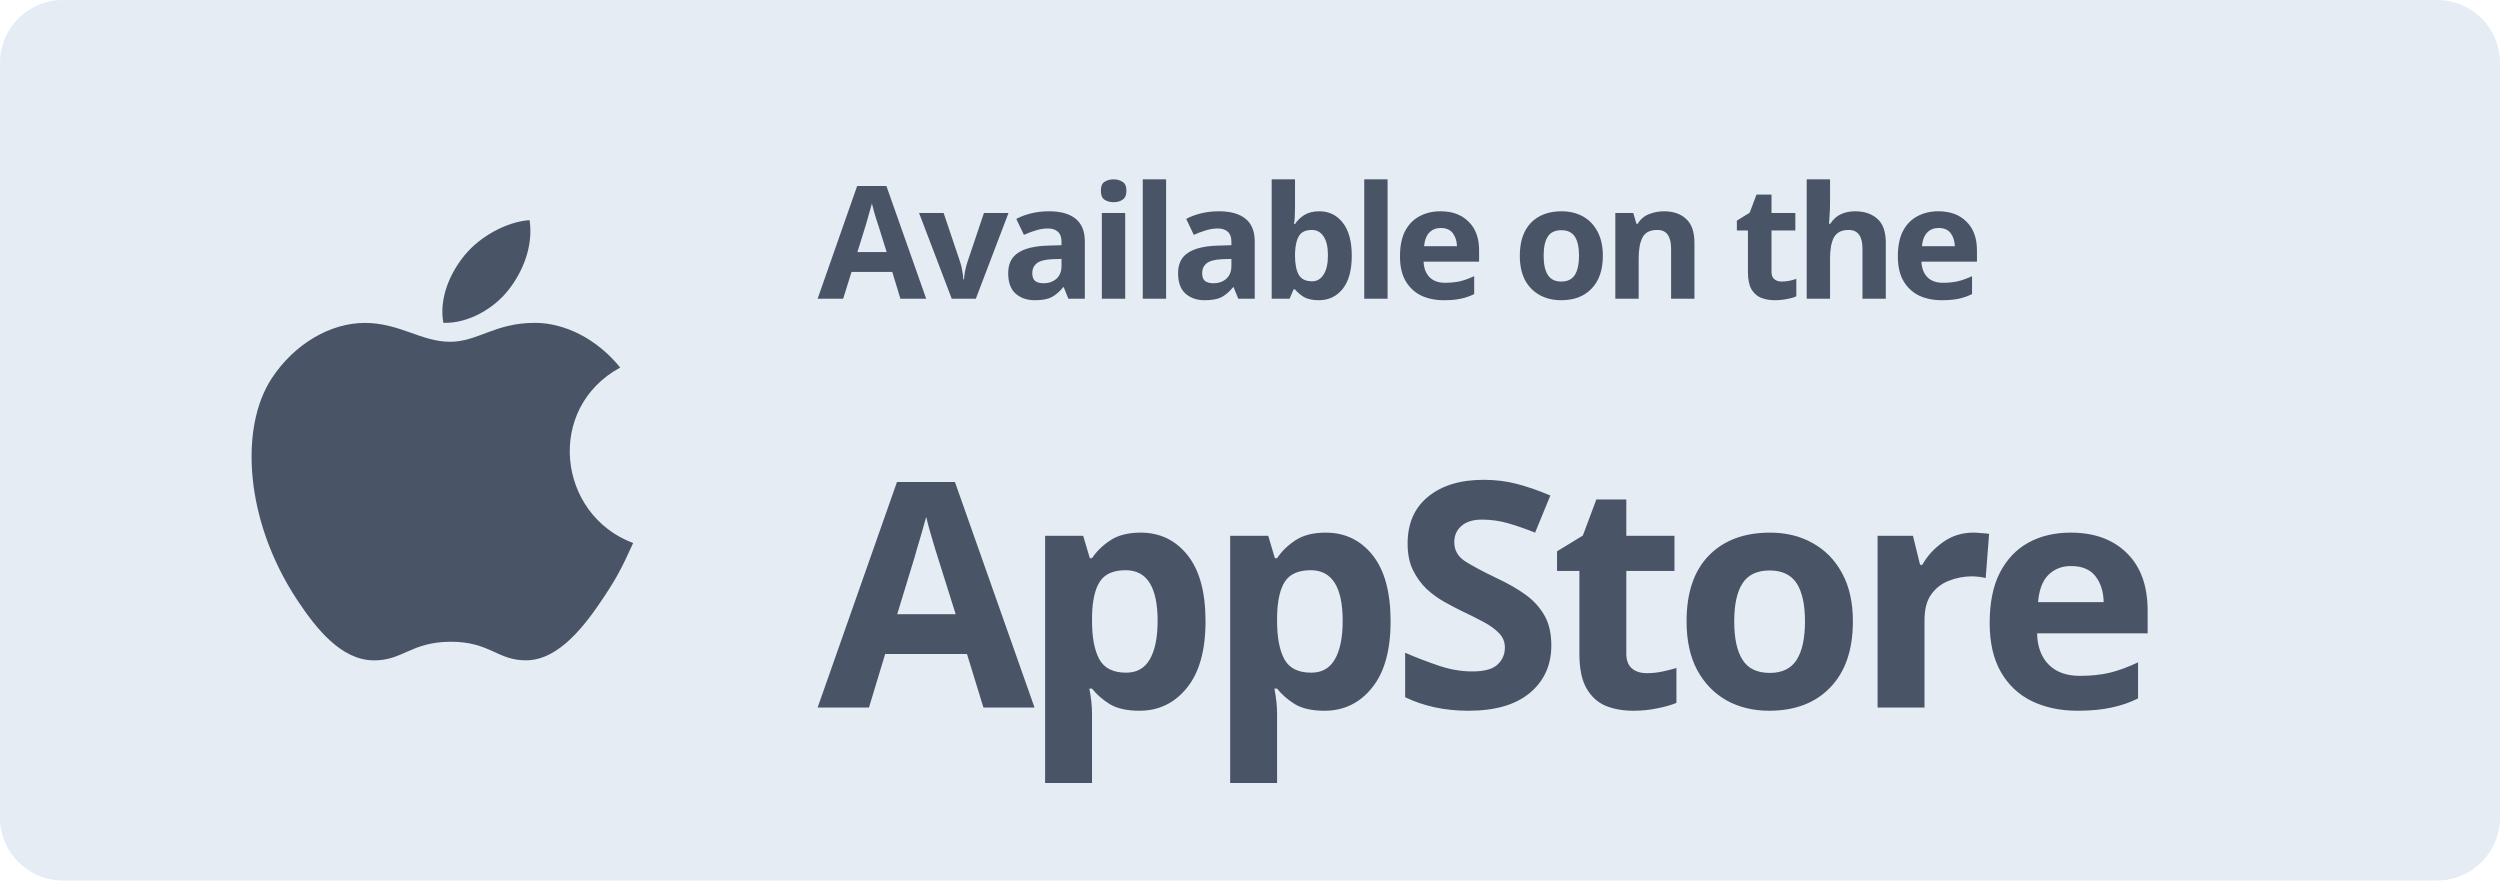
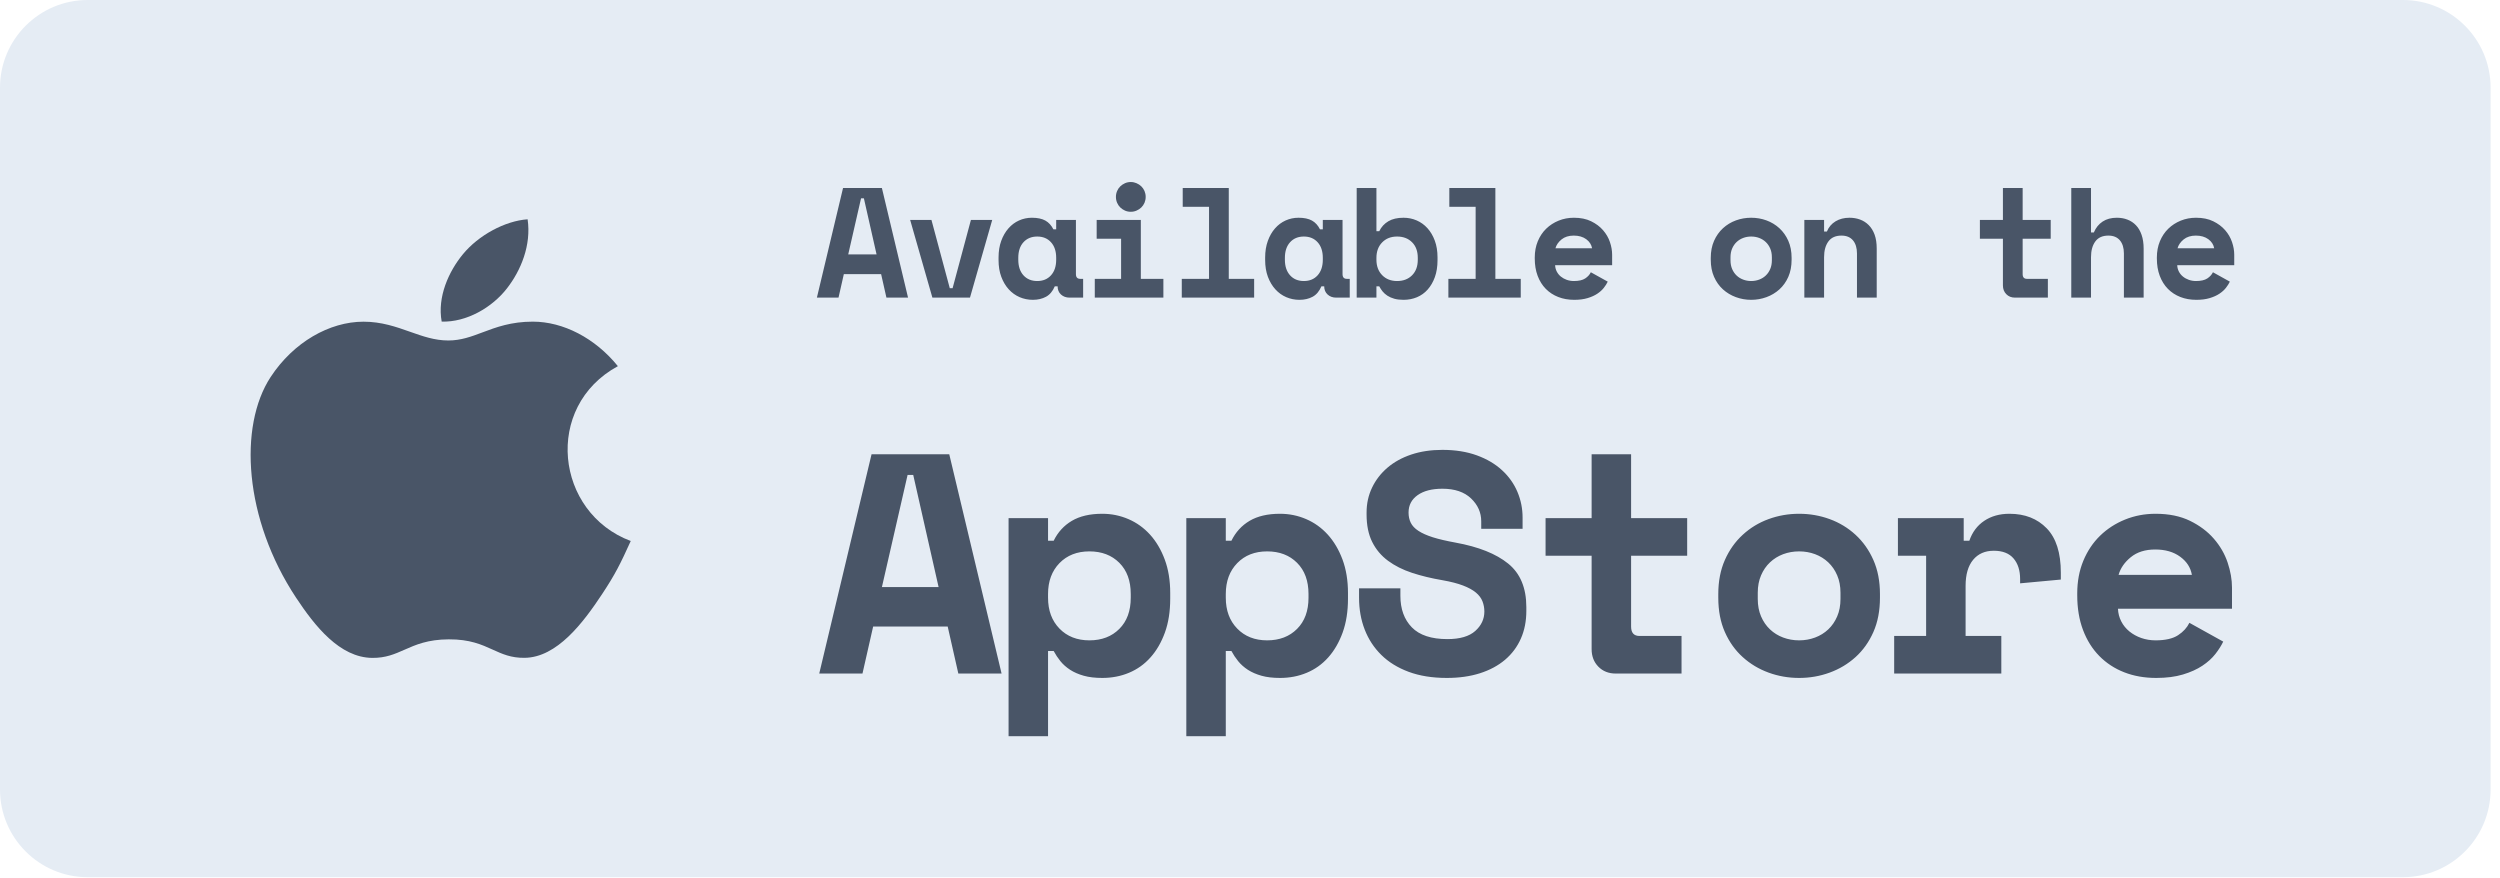
- <svg xmlns="http://www.w3.org/2000/svg" width="159" height="56">
-   <g fill="none" fill-rule="evenodd">
-     <rect width="159" height="56" fill="#E5ECF4" rx="4" />
-     <g fill="#495567" font-family="SpaceMono-Bold, Space Mono" font-weight="bold">
-       <text font-size="20" letter-spacing="-.893" transform="translate(52 8)">
-         <tspan x="0" y="37">AppStore</tspan>
-       </text>
-       <text font-size="10" letter-spacing="-.446" transform="translate(52 8)">
-         <tspan x="0" y="11">Available on the</tspan>
-       </text>
-     </g>
-     <path fill="#495567" fill-rule="nonzero" d="M34.017 20.533c1.93 0 3.973 1.044 5.428 2.843-4.768 2.594-3.996 9.352.822 11.162-.663 1.457-.98 2.107-1.835 3.398-1.191 1.8-2.869 4.045-4.952 4.06-1.848.02-2.324-1.194-4.833-1.18-2.509.012-3.03 1.201-4.883 1.184-2.08-.018-3.672-2.043-4.863-3.843-3.33-5.033-3.681-10.941-1.627-14.084 1.462-2.231 3.766-3.536 5.93-3.536 2.204 0 3.591 1.2 5.416 1.2 1.77 0 2.848-1.204 5.397-1.204zM33.683 14c.243 1.649-.428 3.264-1.316 4.406-.948 1.226-2.586 2.175-4.17 2.126-.29-1.58.452-3.205 1.353-4.3.988-1.206 2.683-2.132 4.133-2.232z" />
-   </g>
+ <svg xmlns="http://www.w3.org/2000/svg" width="114" height="40" viewBox="0 0 114 40" fill="none">
+   <rect width="113.571" height="40" rx="4" fill="#E5ECF4" />
+   <path fill-rule="evenodd" clip-rule="evenodd" d="M67.487 30.7C67.039 30.843 66.535 30.914 65.973 30.914C65.316 30.914 64.737 30.821 64.237 30.636C63.737 30.45 63.32 30.193 62.987 29.864C62.654 29.536 62.401 29.15 62.23 28.707C62.058 28.264 61.973 27.781 61.973 27.257V26.828H63.858V27.171C63.858 27.771 64.032 28.25 64.38 28.607C64.728 28.964 65.268 29.143 66.001 29.143C66.573 29.143 66.996 29.019 67.273 28.771C67.549 28.524 67.687 28.228 67.687 27.886C67.687 27.724 67.658 27.569 67.601 27.421C67.544 27.274 67.444 27.14 67.301 27.021C67.158 26.902 66.963 26.795 66.716 26.7C66.468 26.605 66.154 26.524 65.773 26.457C65.268 26.371 64.806 26.259 64.387 26.121C63.968 25.983 63.604 25.8 63.294 25.571C62.985 25.343 62.744 25.057 62.573 24.714C62.401 24.371 62.316 23.952 62.316 23.457V23.371C62.316 22.962 62.399 22.583 62.566 22.236C62.732 21.888 62.966 21.586 63.266 21.328C63.566 21.071 63.928 20.871 64.351 20.728C64.775 20.586 65.249 20.514 65.773 20.514C66.363 20.514 66.887 20.598 67.344 20.764C67.801 20.931 68.185 21.157 68.494 21.443C68.804 21.728 69.037 22.057 69.194 22.428C69.351 22.8 69.43 23.19 69.43 23.6V24.114H67.544V23.771C67.544 23.371 67.389 23.024 67.08 22.728C66.77 22.433 66.335 22.286 65.773 22.286C65.296 22.286 64.92 22.383 64.644 22.578C64.368 22.774 64.23 23.038 64.23 23.371C64.23 23.543 64.263 23.698 64.33 23.836C64.397 23.974 64.513 24.098 64.68 24.207C64.847 24.317 65.066 24.414 65.337 24.5C65.608 24.586 65.954 24.666 66.373 24.743C67.42 24.933 68.22 25.252 68.773 25.7C69.325 26.148 69.601 26.809 69.601 27.686V27.857C69.601 28.324 69.518 28.745 69.351 29.121C69.185 29.497 68.944 29.819 68.63 30.086C68.316 30.352 67.935 30.557 67.487 30.7ZM39.329 30.714L39.815 28.571H43.215L43.7 30.714H45.672L43.286 20.714H39.743L37.357 30.714H39.329ZM42.8 26.771H40.215L41.386 21.657H41.643L42.8 26.771ZM47.791 29.686V33.571H45.991V23.628H47.791V24.657H48.048C48.239 24.267 48.515 23.964 48.877 23.75C49.239 23.536 49.701 23.428 50.263 23.428C50.682 23.428 51.079 23.509 51.455 23.671C51.832 23.833 52.16 24.069 52.441 24.378C52.722 24.688 52.946 25.067 53.112 25.514C53.279 25.962 53.362 26.471 53.362 27.043V27.3C53.362 27.881 53.282 28.395 53.12 28.843C52.958 29.29 52.739 29.669 52.462 29.978C52.186 30.288 51.86 30.521 51.484 30.678C51.108 30.836 50.701 30.914 50.263 30.914C49.939 30.914 49.658 30.881 49.42 30.814C49.182 30.747 48.974 30.657 48.798 30.543C48.622 30.428 48.474 30.297 48.355 30.15C48.236 30.002 48.134 29.848 48.048 29.686H47.791ZM49.677 29.2C49.115 29.2 48.66 29.021 48.312 28.664C47.965 28.307 47.791 27.838 47.791 27.257V27.086C47.791 26.505 47.965 26.036 48.312 25.678C48.66 25.321 49.115 25.143 49.677 25.143C50.239 25.143 50.694 25.317 51.041 25.664C51.389 26.012 51.562 26.486 51.562 27.086V27.257C51.562 27.857 51.389 28.331 51.041 28.678C50.694 29.026 50.239 29.2 49.677 29.2ZM55.896 29.686V33.571H54.096V23.628H55.896V24.657H56.153C56.344 24.267 56.62 23.964 56.982 23.75C57.344 23.536 57.806 23.428 58.368 23.428C58.787 23.428 59.184 23.509 59.56 23.671C59.937 23.833 60.265 24.069 60.546 24.378C60.827 24.688 61.051 25.067 61.218 25.514C61.384 25.962 61.468 26.471 61.468 27.043V27.3C61.468 27.881 61.387 28.395 61.225 28.843C61.063 29.29 60.844 29.669 60.568 29.978C60.291 30.288 59.965 30.521 59.589 30.678C59.213 30.836 58.806 30.914 58.368 30.914C58.044 30.914 57.763 30.881 57.525 30.814C57.287 30.747 57.08 30.657 56.903 30.543C56.727 30.428 56.58 30.297 56.461 30.15C56.341 30.002 56.239 29.848 56.153 29.686H55.896ZM57.782 29.2C57.22 29.2 56.765 29.021 56.418 28.664C56.07 28.307 55.896 27.838 55.896 27.257V27.086C55.896 26.505 56.07 26.036 56.418 25.678C56.765 25.321 57.22 25.143 57.782 25.143C58.344 25.143 58.799 25.317 59.146 25.664C59.494 26.012 59.668 26.486 59.668 27.086V27.257C59.668 27.857 59.494 28.331 59.146 28.678C58.799 29.026 58.344 29.2 57.782 29.2ZM76.678 30.714V29H74.763C74.506 29 74.378 28.857 74.378 28.571V25.343H76.935V23.628H74.378V20.714H72.578V23.628H70.478V25.343H72.578V29.6C72.578 29.924 72.68 30.19 72.885 30.4C73.09 30.609 73.354 30.714 73.678 30.714H76.678ZM83.433 30.671C82.99 30.833 82.526 30.914 82.04 30.914C81.554 30.914 81.09 30.833 80.647 30.671C80.204 30.509 79.811 30.274 79.469 29.964C79.126 29.655 78.854 29.274 78.654 28.821C78.454 28.369 78.354 27.848 78.354 27.257V27.086C78.354 26.505 78.454 25.988 78.654 25.536C78.854 25.083 79.126 24.7 79.469 24.386C79.811 24.071 80.204 23.833 80.647 23.671C81.09 23.509 81.554 23.428 82.04 23.428C82.526 23.428 82.99 23.509 83.433 23.671C83.876 23.833 84.269 24.071 84.612 24.386C84.954 24.7 85.226 25.083 85.426 25.536C85.626 25.988 85.726 26.505 85.726 27.086V27.257C85.726 27.848 85.626 28.369 85.426 28.821C85.226 29.274 84.954 29.655 84.612 29.964C84.269 30.274 83.876 30.509 83.433 30.671ZM82.04 29.2C81.783 29.2 81.54 29.157 81.311 29.071C81.083 28.986 80.883 28.862 80.712 28.7C80.54 28.538 80.404 28.34 80.304 28.107C80.204 27.874 80.154 27.609 80.154 27.314V27.028C80.154 26.733 80.204 26.469 80.304 26.236C80.404 26.002 80.54 25.805 80.712 25.643C80.883 25.481 81.083 25.357 81.311 25.271C81.54 25.186 81.783 25.143 82.04 25.143C82.297 25.143 82.54 25.186 82.769 25.271C82.997 25.357 83.197 25.481 83.369 25.643C83.54 25.805 83.676 26.002 83.776 26.236C83.876 26.469 83.926 26.733 83.926 27.028V27.314C83.926 27.609 83.876 27.874 83.776 28.107C83.676 28.34 83.54 28.538 83.369 28.7C83.197 28.862 82.997 28.986 82.769 29.071C82.54 29.157 82.297 29.2 82.04 29.2ZM91.26 29V30.714H86.374V29H87.831V25.343H86.545V23.628H89.545V24.657H89.802C89.936 24.267 90.162 23.964 90.481 23.75C90.8 23.536 91.183 23.428 91.631 23.428C92.336 23.428 92.902 23.65 93.331 24.093C93.76 24.536 93.974 25.209 93.974 26.114V26.428L92.117 26.6V26.4C92.117 26.009 92.017 25.698 91.817 25.464C91.617 25.231 91.317 25.114 90.917 25.114C90.517 25.114 90.202 25.252 89.974 25.528C89.745 25.805 89.631 26.2 89.631 26.714V29H91.26ZM98.322 30.914C98.788 30.914 99.195 30.862 99.543 30.757C99.891 30.652 100.186 30.519 100.429 30.357C100.672 30.195 100.869 30.017 101.022 29.821C101.174 29.626 101.293 29.438 101.379 29.257L99.836 28.4C99.731 28.619 99.56 28.807 99.322 28.964C99.084 29.121 98.741 29.2 98.293 29.2C98.065 29.2 97.848 29.164 97.643 29.093C97.438 29.021 97.257 28.921 97.1 28.793C96.943 28.664 96.819 28.512 96.729 28.336C96.638 28.159 96.588 27.966 96.579 27.757H101.779V26.8C101.779 26.428 101.712 26.045 101.579 25.65C101.446 25.255 101.236 24.893 100.95 24.564C100.665 24.236 100.303 23.964 99.865 23.75C99.427 23.536 98.903 23.428 98.293 23.428C97.798 23.428 97.334 23.517 96.9 23.693C96.467 23.869 96.088 24.114 95.765 24.428C95.441 24.743 95.186 25.124 95 25.571C94.815 26.019 94.722 26.514 94.722 27.057V27.143C94.722 27.733 94.81 28.262 94.986 28.728C95.162 29.195 95.41 29.59 95.729 29.914C96.048 30.238 96.427 30.486 96.865 30.657C97.303 30.828 97.788 30.914 98.322 30.914ZM96.607 26.214H99.95C99.893 25.881 99.715 25.605 99.415 25.386C99.115 25.166 98.736 25.057 98.279 25.057C97.822 25.057 97.45 25.174 97.165 25.407C96.879 25.64 96.693 25.909 96.607 26.214Z" fill="#495567" />
+   <path fill-rule="evenodd" clip-rule="evenodd" d="M51.825 9.604C51.742 9.64 51.655 9.657 51.565 9.657C51.47 9.657 51.382 9.64 51.3 9.604C51.22 9.568 51.148 9.521 51.086 9.461C51.024 9.401 50.975 9.33 50.94 9.247C50.904 9.163 50.886 9.074 50.886 8.979C50.886 8.884 50.904 8.794 50.94 8.711C50.975 8.628 51.024 8.556 51.086 8.497C51.148 8.437 51.22 8.39 51.3 8.354C51.382 8.318 51.47 8.3 51.565 8.3C51.655 8.3 51.742 8.318 51.825 8.354C51.909 8.39 51.981 8.437 52.043 8.497C52.105 8.556 52.154 8.628 52.19 8.711C52.225 8.794 52.243 8.884 52.243 8.979C52.243 9.074 52.225 9.163 52.19 9.247C52.154 9.33 52.105 9.401 52.043 9.461C51.981 9.521 51.909 9.568 51.825 9.604ZM38.479 12.5L38.236 13.572H37.25L38.443 8.572H40.214L41.407 13.572H40.421L40.179 12.5H38.479ZM38.679 11.6H39.971L39.393 9.043H39.264L38.679 11.6ZM44.231 13.572L45.245 10.029H44.274L43.438 13.143H43.31L42.474 10.029H41.503L42.517 13.572H44.231ZM47.698 13.532C47.526 13.625 47.327 13.672 47.098 13.672C46.884 13.672 46.682 13.631 46.494 13.55C46.306 13.469 46.141 13.35 45.998 13.193C45.855 13.036 45.742 12.845 45.659 12.622C45.575 12.398 45.534 12.143 45.534 11.857V11.743C45.534 11.462 45.574 11.21 45.655 10.986C45.736 10.762 45.846 10.572 45.984 10.415C46.122 10.257 46.282 10.137 46.466 10.054C46.649 9.971 46.846 9.929 47.055 9.929C47.307 9.929 47.511 9.972 47.666 10.057C47.821 10.143 47.943 10.277 48.034 10.457H48.162V10.029H49.062V12.5C49.062 12.643 49.127 12.715 49.255 12.715H49.391V13.572H48.776C48.615 13.572 48.483 13.524 48.38 13.429C48.278 13.334 48.227 13.21 48.227 13.057H48.098C48.003 13.281 47.869 13.44 47.698 13.532ZM47.298 12.815C47.036 12.815 46.827 12.728 46.669 12.554C46.512 12.38 46.434 12.143 46.434 11.843V11.757C46.434 11.457 46.512 11.22 46.669 11.047C46.827 10.873 47.036 10.786 47.298 10.786C47.56 10.786 47.769 10.873 47.926 11.047C48.084 11.22 48.162 11.457 48.162 11.757V11.843C48.162 12.143 48.084 12.38 47.926 12.554C47.769 12.728 47.56 12.815 47.298 12.815ZM53.05 12.715H52.022V10.029H50.008V10.886H51.122V12.715H49.922V13.572H53.05V12.715ZM56.032 12.715H57.189V13.572H53.889V12.715H55.132V9.429H53.932V8.572H56.032V12.715ZM59.256 13.672C59.484 13.672 59.684 13.625 59.856 13.532C60.027 13.44 60.16 13.281 60.256 13.057H60.384C60.384 13.21 60.435 13.334 60.538 13.429C60.64 13.524 60.772 13.572 60.934 13.572H61.548V12.715H61.413C61.284 12.715 61.22 12.643 61.22 12.5V10.029H60.32V10.457H60.191C60.101 10.277 59.978 10.143 59.824 10.057C59.669 9.972 59.465 9.929 59.213 9.929C59.003 9.929 58.807 9.971 58.623 10.054C58.44 10.137 58.279 10.257 58.141 10.415C58.003 10.572 57.894 10.762 57.813 10.986C57.732 11.21 57.691 11.462 57.691 11.743V11.857C57.691 12.143 57.733 12.398 57.816 12.622C57.9 12.845 58.013 13.036 58.156 13.193C58.298 13.35 58.464 13.469 58.652 13.55C58.84 13.631 59.041 13.672 59.256 13.672ZM58.827 12.554C58.984 12.728 59.194 12.815 59.456 12.815C59.718 12.815 59.927 12.728 60.084 12.554C60.241 12.38 60.32 12.143 60.32 11.843V11.757C60.32 11.457 60.241 11.22 60.084 11.047C59.927 10.873 59.718 10.786 59.456 10.786C59.194 10.786 58.984 10.873 58.827 11.047C58.67 11.22 58.591 11.457 58.591 11.757V11.843C58.591 12.143 58.67 12.38 58.827 12.554ZM64.001 13.672C64.22 13.672 64.424 13.632 64.612 13.554C64.8 13.475 64.963 13.359 65.101 13.204C65.239 13.049 65.349 12.86 65.43 12.636C65.51 12.412 65.551 12.155 65.551 11.865V11.736C65.551 11.45 65.509 11.195 65.426 10.972C65.343 10.748 65.231 10.559 65.09 10.404C64.95 10.249 64.785 10.131 64.597 10.05C64.409 9.969 64.21 9.929 64.001 9.929C63.72 9.929 63.489 9.982 63.308 10.09C63.127 10.197 62.989 10.348 62.894 10.543H62.765V8.572H61.865V13.572H62.765V13.057H62.894C62.937 13.138 62.988 13.216 63.047 13.29C63.107 13.363 63.181 13.429 63.269 13.486C63.357 13.543 63.461 13.588 63.58 13.622C63.699 13.655 63.839 13.672 64.001 13.672ZM63.026 12.547C63.2 12.725 63.427 12.815 63.708 12.815C63.989 12.815 64.216 12.728 64.39 12.554C64.564 12.38 64.651 12.143 64.651 11.843V11.757C64.651 11.457 64.564 11.22 64.39 11.047C64.216 10.873 63.989 10.786 63.708 10.786C63.427 10.786 63.2 10.875 63.026 11.054C62.852 11.232 62.765 11.467 62.765 11.757V11.843C62.765 12.134 62.852 12.368 63.026 12.547ZM69.346 12.715H68.189V8.572H66.089V9.429H67.289V12.715H66.046V13.572H69.346V12.715ZM72.395 13.593C72.222 13.646 72.018 13.672 71.785 13.672C71.518 13.672 71.275 13.629 71.056 13.543C70.837 13.457 70.648 13.334 70.488 13.172C70.329 13.01 70.205 12.812 70.117 12.579C70.029 12.345 69.985 12.081 69.985 11.786V11.743C69.985 11.472 70.031 11.224 70.124 11C70.217 10.777 70.344 10.586 70.506 10.429C70.668 10.272 70.857 10.149 71.074 10.061C71.291 9.973 71.523 9.929 71.77 9.929C72.075 9.929 72.337 9.982 72.556 10.09C72.775 10.197 72.956 10.332 73.099 10.497C73.242 10.661 73.347 10.842 73.413 11.04C73.48 11.237 73.513 11.429 73.513 11.615V12.093H70.913C70.918 12.198 70.943 12.294 70.988 12.382C71.034 12.47 71.095 12.547 71.174 12.611C71.253 12.675 71.343 12.725 71.445 12.761C71.548 12.797 71.656 12.815 71.77 12.815C71.994 12.815 72.166 12.775 72.285 12.697C72.404 12.618 72.49 12.524 72.542 12.415L73.313 12.843C73.27 12.934 73.211 13.028 73.135 13.125C73.058 13.223 72.96 13.312 72.838 13.393C72.717 13.474 72.569 13.541 72.395 13.593ZM72.599 11.322H70.928C70.97 11.169 71.063 11.035 71.206 10.918C71.349 10.802 71.535 10.743 71.763 10.743C71.992 10.743 72.181 10.798 72.331 10.907C72.481 11.017 72.57 11.155 72.599 11.322ZM80.55 13.55C80.329 13.631 80.097 13.672 79.854 13.672C79.611 13.672 79.379 13.631 79.158 13.55C78.936 13.469 78.74 13.351 78.568 13.197C78.397 13.042 78.261 12.851 78.161 12.625C78.061 12.399 78.011 12.138 78.011 11.843V11.757C78.011 11.467 78.061 11.209 78.161 10.982C78.261 10.756 78.397 10.565 78.568 10.407C78.74 10.25 78.936 10.131 79.158 10.05C79.379 9.969 79.611 9.929 79.854 9.929C80.097 9.929 80.329 9.969 80.55 10.05C80.772 10.131 80.968 10.25 81.14 10.407C81.311 10.565 81.447 10.756 81.547 10.982C81.647 11.209 81.697 11.467 81.697 11.757V11.843C81.697 12.138 81.647 12.399 81.547 12.625C81.447 12.851 81.311 13.042 81.14 13.197C80.968 13.351 80.772 13.469 80.55 13.55ZM79.854 12.815C79.725 12.815 79.604 12.793 79.49 12.75C79.376 12.707 79.275 12.646 79.19 12.565C79.104 12.484 79.036 12.385 78.986 12.268C78.936 12.152 78.911 12.019 78.911 11.872V11.729C78.911 11.581 78.936 11.449 78.986 11.332C79.036 11.216 79.104 11.117 79.19 11.036C79.275 10.955 79.376 10.893 79.49 10.85C79.604 10.807 79.725 10.786 79.854 10.786C79.983 10.786 80.104 10.807 80.218 10.85C80.333 10.893 80.433 10.955 80.518 11.036C80.604 11.117 80.672 11.216 80.722 11.332C80.772 11.449 80.797 11.581 80.797 11.729V11.872C80.797 12.019 80.772 12.152 80.722 12.268C80.672 12.385 80.604 12.484 80.518 12.565C80.433 12.646 80.333 12.707 80.218 12.75C80.104 12.793 79.983 12.815 79.854 12.815ZM83.178 11.729V13.572H82.278V10.029H83.178V10.557H83.307C83.388 10.357 83.519 10.203 83.7 10.093C83.88 9.984 84.092 9.929 84.335 9.929C84.507 9.929 84.667 9.956 84.817 10.011C84.967 10.066 85.1 10.15 85.214 10.265C85.328 10.379 85.417 10.524 85.482 10.7C85.546 10.877 85.578 11.086 85.578 11.329V13.572H84.678V11.557C84.678 11.305 84.617 11.106 84.496 10.961C84.374 10.816 84.2 10.743 83.971 10.743C83.704 10.743 83.505 10.832 83.374 11.011C83.243 11.19 83.178 11.429 83.178 11.729ZM93.383 12.715H92.426C92.297 12.715 92.233 12.643 92.233 12.5V10.886H93.512V10.029H92.233V8.572H91.333V10.029H90.283V10.886H91.333V13.015C91.333 13.177 91.384 13.31 91.487 13.415C91.589 13.519 91.721 13.572 91.883 13.572H93.383V12.715ZM95.35 11.729V13.572H94.45V8.572H95.35V10.6H95.479C95.569 10.386 95.702 10.22 95.879 10.104C96.055 9.987 96.271 9.929 96.529 9.929C96.705 9.929 96.867 9.957 97.014 10.015C97.162 10.072 97.29 10.157 97.4 10.272C97.51 10.386 97.595 10.532 97.657 10.711C97.719 10.89 97.75 11.1 97.75 11.343V13.572H96.85V11.557C96.85 11.305 96.789 11.106 96.668 10.961C96.546 10.816 96.371 10.743 96.143 10.743C95.876 10.743 95.677 10.832 95.546 11.011C95.415 11.19 95.35 11.429 95.35 11.729ZM100.153 13.672C100.386 13.672 100.589 13.646 100.763 13.593C100.937 13.541 101.085 13.474 101.206 13.393C101.328 13.312 101.426 13.223 101.503 13.125C101.579 13.028 101.638 12.934 101.681 12.843L100.91 12.415C100.857 12.524 100.772 12.618 100.653 12.697C100.534 12.775 100.362 12.815 100.138 12.815C100.024 12.815 99.916 12.797 99.813 12.761C99.711 12.725 99.62 12.675 99.542 12.611C99.463 12.547 99.401 12.47 99.356 12.382C99.311 12.294 99.286 12.198 99.281 12.093H101.881V11.615C101.881 11.429 101.848 11.237 101.781 11.04C101.714 10.842 101.61 10.661 101.467 10.497C101.324 10.332 101.143 10.197 100.924 10.09C100.705 9.982 100.443 9.929 100.138 9.929C99.891 9.929 99.659 9.973 99.442 10.061C99.225 10.149 99.036 10.272 98.874 10.429C98.712 10.586 98.585 10.777 98.492 11C98.399 11.224 98.353 11.472 98.353 11.743V11.786C98.353 12.081 98.397 12.345 98.485 12.579C98.573 12.812 98.697 13.01 98.856 13.172C99.016 13.334 99.205 13.457 99.424 13.543C99.643 13.629 99.886 13.672 100.153 13.672ZM99.295 11.322H100.967C100.938 11.155 100.849 11.017 100.699 10.907C100.549 10.798 100.36 10.743 100.131 10.743C99.903 10.743 99.717 10.802 99.574 10.918C99.431 11.035 99.338 11.169 99.295 11.322Z" fill="#495567" />
+   <path fill-rule="evenodd" clip-rule="evenodd" d="M21.107 11.595C21.813 10.733 23.024 10.072 24.059 10C24.233 11.178 23.753 12.332 23.12 13.147C22.442 14.023 21.273 14.7 20.141 14.665C19.934 13.537 20.464 12.376 21.107 11.595ZM24.298 14.667C25.676 14.667 27.136 15.412 28.175 16.697C24.769 18.55 25.321 23.377 28.762 24.67C28.289 25.711 28.062 26.175 27.452 27.097C26.601 28.383 25.402 29.986 23.915 29.997C23.303 30.004 22.902 29.821 22.469 29.624C21.968 29.396 21.424 29.149 20.462 29.154C19.506 29.159 18.953 29.403 18.445 29.628C18.001 29.824 17.591 30.006 16.974 30C15.488 29.987 14.352 28.541 13.501 27.255C11.123 23.66 10.871 19.44 12.339 17.195C13.383 15.601 15.029 14.669 16.575 14.669C17.399 14.669 18.063 14.904 18.696 15.128C19.272 15.332 19.822 15.526 20.443 15.526C21.018 15.526 21.491 15.349 22.006 15.155C22.625 14.922 23.305 14.667 24.298 14.667Z" fill="#495567" />
</svg>
